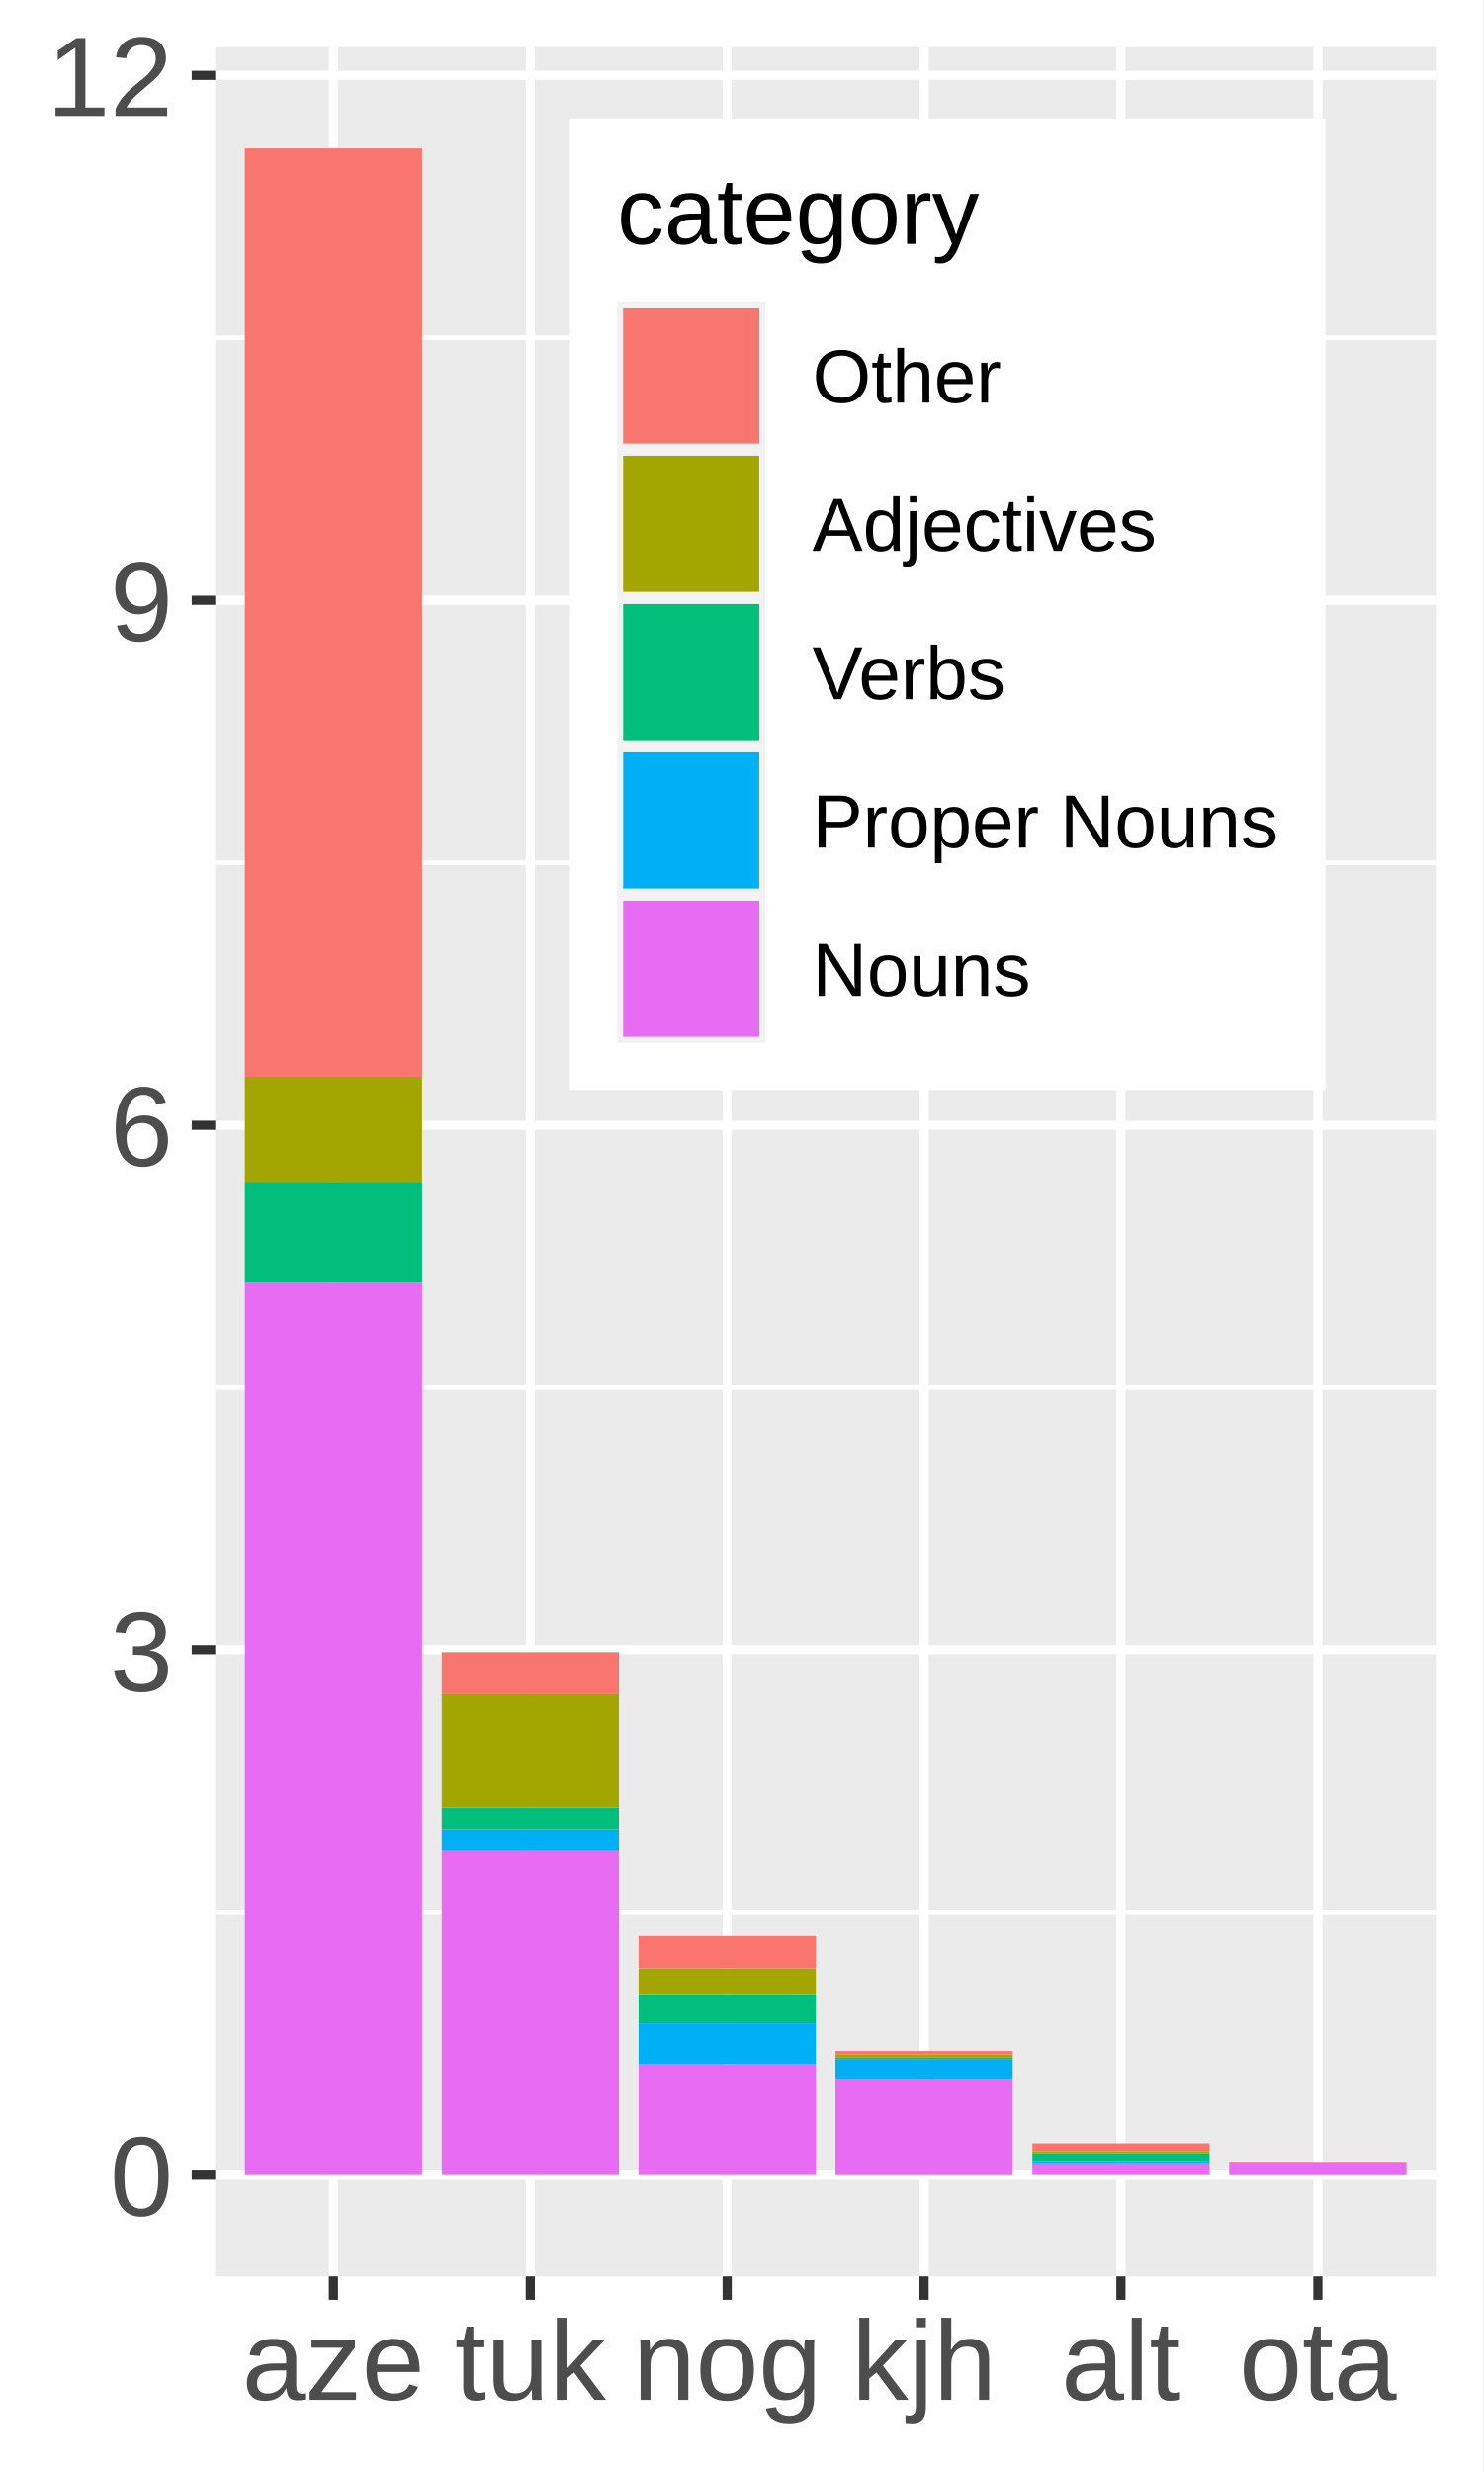
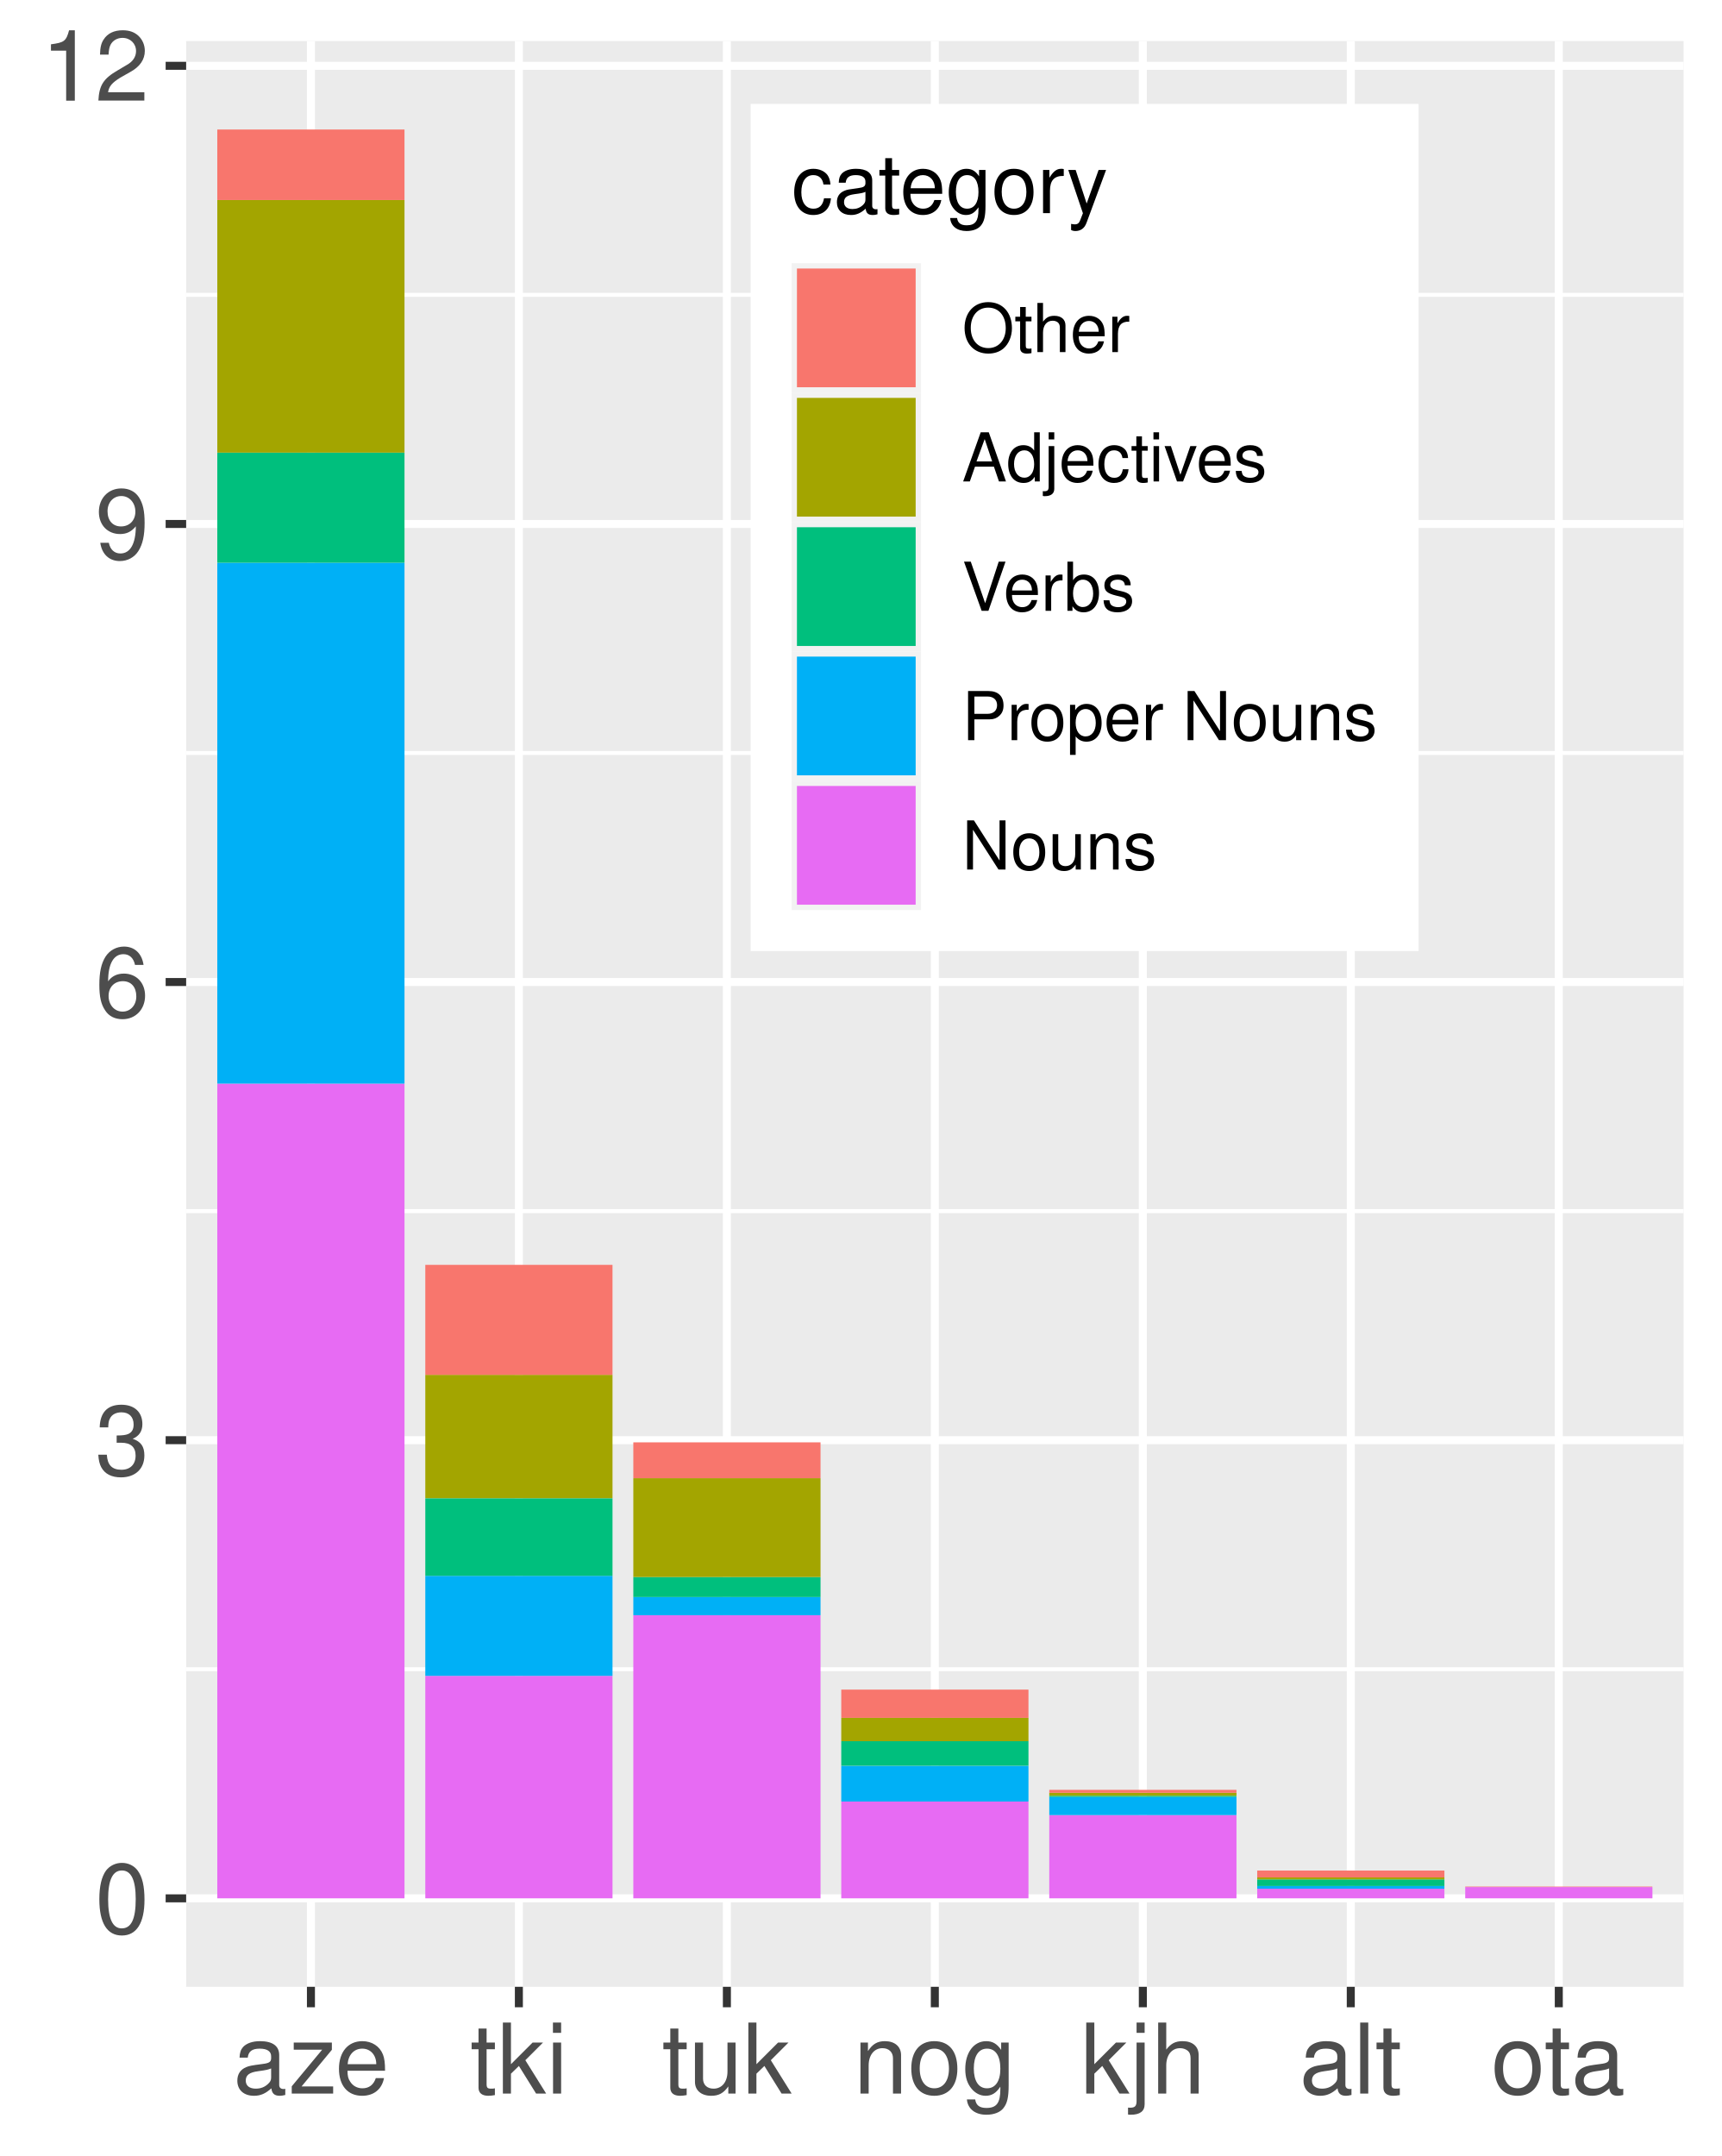
- <svg xmlns="http://www.w3.org/2000/svg" class="svglite" width="172.80pt" height="288.00pt" viewBox="0 0 172.80 288.00">
-   <defs>
-     <style type="text/css">
-     .svglite line, .svglite polyline, .svglite polygon, .svglite path, .svglite rect, .svglite circle {
-       fill: none;
-       stroke: #000000;
-       stroke-linecap: round;
-       stroke-linejoin: round;
-       stroke-miterlimit: 10.00;
-     }
-   </style>
-   </defs>
-   <rect width="100%" height="100%" style="stroke: none; fill: #FFFFFF;" />
-   <defs>
-     <clipPath id="cpMC4wMHwxNzIuODB8MC4wMHwyODguMDA=">
-       <rect x="0.00" y="0.00" width="172.80" height="288.00" />
+ <svg xmlns="http://www.w3.org/2000/svg" version="1.1" id="svg2" xml:space="preserve" width="306.667" height="384" viewBox="0 0 306.667 384">
+   <defs id="defs6">
+     <clipPath clipPathUnits="userSpaceOnUse" id="clipPath60">
+       <path d="M 24.87,22.6 H 224.92 V 282.52 H 24.87 Z" id="path58" />
    </clipPath>
  </defs>
-   <g clip-path="url(#cpMC4wMHwxNzIuODB8MC4wMHwyODguMDA=)">
-     <rect x="0.00" y="0.00" width="172.80" height="288.00" style="stroke-width: 1.07; stroke: #FFFFFF; fill: #FFFFFF;" />
-   </g>
-   <defs>
-     <clipPath id="cpMjUuMDh8MTY3LjMyfDUuNDh8MjY1LjIx">
-       <rect x="25.08" y="5.48" width="142.24" height="259.73" />
-     </clipPath>
-   </defs>
-   <g clip-path="url(#cpMjUuMDh8MTY3LjMyfDUuNDh8MjY1LjIx)">
-     <rect x="25.08" y="5.48" width="142.24" height="259.73" style="stroke-width: 1.07; stroke: none; fill: #EBEBEB;" />
-     <polyline points="25.08,222.83 167.32,222.83 " style="stroke-width: 0.53; stroke: #FFFFFF; stroke-linecap: butt;" />
-     <polyline points="25.08,161.67 167.32,161.67 " style="stroke-width: 0.53; stroke: #FFFFFF; stroke-linecap: butt;" />
-     <polyline points="25.08,100.52 167.32,100.52 " style="stroke-width: 0.53; stroke: #FFFFFF; stroke-linecap: butt;" />
-     <polyline points="25.08,39.36 167.32,39.36 " style="stroke-width: 0.53; stroke: #FFFFFF; stroke-linecap: butt;" />
-     <polyline points="25.08,253.41 167.32,253.41 " style="stroke-width: 1.07; stroke: #FFFFFF; stroke-linecap: butt;" />
-     <polyline points="25.08,192.25 167.32,192.25 " style="stroke-width: 1.07; stroke: #FFFFFF; stroke-linecap: butt;" />
-     <polyline points="25.08,131.10 167.32,131.10 " style="stroke-width: 1.07; stroke: #FFFFFF; stroke-linecap: butt;" />
-     <polyline points="25.08,69.94 167.32,69.94 " style="stroke-width: 1.07; stroke: #FFFFFF; stroke-linecap: butt;" />
-     <polyline points="25.08,8.78 167.32,8.78 " style="stroke-width: 1.07; stroke: #FFFFFF; stroke-linecap: butt;" />
-     <polyline points="38.85,265.21 38.85,5.48 " style="stroke-width: 1.07; stroke: #FFFFFF; stroke-linecap: butt;" />
-     <polyline points="61.79,265.21 61.79,5.48 " style="stroke-width: 1.07; stroke: #FFFFFF; stroke-linecap: butt;" />
-     <polyline points="84.73,265.21 84.73,5.48 " style="stroke-width: 1.07; stroke: #FFFFFF; stroke-linecap: butt;" />
-     <polyline points="107.67,265.21 107.67,5.48 " style="stroke-width: 1.07; stroke: #FFFFFF; stroke-linecap: butt;" />
-     <polyline points="130.61,265.21 130.61,5.48 " style="stroke-width: 1.07; stroke: #FFFFFF; stroke-linecap: butt;" />
-     <polyline points="153.56,265.21 153.56,5.48 " style="stroke-width: 1.07; stroke: #FFFFFF; stroke-linecap: butt;" />
-     <rect x="28.53" y="149.46" width="20.65" height="103.94" style="stroke-width: 1.07; stroke: none; stroke-linecap: square; stroke-linejoin: miter; fill: #E76BF3;" />
-     <rect x="28.53" y="149.46" width="20.65" height="0.00" style="stroke-width: 1.07; stroke: none; stroke-linecap: square; stroke-linejoin: miter; fill: #00B0F6;" />
-     <rect x="28.53" y="137.68" width="20.65" height="11.78" style="stroke-width: 1.07; stroke: none; stroke-linecap: square; stroke-linejoin: miter; fill: #00BF7D;" />
-     <rect x="28.53" y="125.45" width="20.65" height="12.23" style="stroke-width: 1.07; stroke: none; stroke-linecap: square; stroke-linejoin: miter; fill: #A3A500;" />
-     <rect x="28.53" y="17.29" width="20.65" height="108.16" style="stroke-width: 1.07; stroke: none; stroke-linecap: square; stroke-linejoin: miter; fill: #F8766D;" />
-     <rect x="51.47" y="215.61" width="20.65" height="37.79" style="stroke-width: 1.07; stroke: none; stroke-linecap: square; stroke-linejoin: miter; fill: #E76BF3;" />
-     <rect x="51.47" y="213.19" width="20.65" height="2.43" style="stroke-width: 1.07; stroke: none; stroke-linecap: square; stroke-linejoin: miter; fill: #00B0F6;" />
-     <rect x="51.47" y="210.52" width="20.65" height="2.67" style="stroke-width: 1.07; stroke: none; stroke-linecap: square; stroke-linejoin: miter; fill: #00BF7D;" />
-     <rect x="51.47" y="197.33" width="20.65" height="13.19" style="stroke-width: 1.07; stroke: none; stroke-linecap: square; stroke-linejoin: miter; fill: #A3A500;" />
-     <rect x="51.47" y="192.54" width="20.65" height="4.79" style="stroke-width: 1.07; stroke: none; stroke-linecap: square; stroke-linejoin: miter; fill: #F8766D;" />
-     <rect x="74.41" y="240.48" width="20.65" height="12.92" style="stroke-width: 1.07; stroke: none; stroke-linecap: square; stroke-linejoin: miter; fill: #E76BF3;" />
-     <rect x="74.41" y="235.71" width="20.65" height="4.77" style="stroke-width: 1.07; stroke: none; stroke-linecap: square; stroke-linejoin: miter; fill: #00B0F6;" />
-     <rect x="74.41" y="232.43" width="20.65" height="3.28" style="stroke-width: 1.07; stroke: none; stroke-linecap: square; stroke-linejoin: miter; fill: #00BF7D;" />
-     <rect x="74.41" y="229.31" width="20.65" height="3.12" style="stroke-width: 1.07; stroke: none; stroke-linecap: square; stroke-linejoin: miter; fill: #A3A500;" />
-     <rect x="74.41" y="225.54" width="20.65" height="3.77" style="stroke-width: 1.07; stroke: none; stroke-linecap: square; stroke-linejoin: miter; fill: #F8766D;" />
-     <rect x="97.35" y="242.30" width="20.65" height="11.11" style="stroke-width: 1.07; stroke: none; stroke-linecap: square; stroke-linejoin: miter; fill: #E76BF3;" />
-     <rect x="97.35" y="239.87" width="20.65" height="2.43" style="stroke-width: 1.07; stroke: none; stroke-linecap: square; stroke-linejoin: miter; fill: #00B0F6;" />
-     <rect x="97.35" y="239.71" width="20.65" height="0.16" style="stroke-width: 1.07; stroke: none; stroke-linecap: square; stroke-linejoin: miter; fill: #00BF7D;" />
-     <rect x="97.35" y="239.32" width="20.65" height="0.39" style="stroke-width: 1.07; stroke: none; stroke-linecap: square; stroke-linejoin: miter; fill: #A3A500;" />
-     <rect x="97.35" y="238.93" width="20.65" height="0.39" style="stroke-width: 1.07; stroke: none; stroke-linecap: square; stroke-linejoin: miter; fill: #F8766D;" />
-     <rect x="120.29" y="252.12" width="20.65" height="1.28" style="stroke-width: 1.07; stroke: none; stroke-linecap: square; stroke-linejoin: miter; fill: #E76BF3;" />
-     <rect x="120.29" y="251.76" width="20.65" height="0.37" style="stroke-width: 1.07; stroke: none; stroke-linecap: square; stroke-linejoin: miter; fill: #00B0F6;" />
-     <rect x="120.29" y="250.88" width="20.65" height="0.88" style="stroke-width: 1.07; stroke: none; stroke-linecap: square; stroke-linejoin: miter; fill: #00BF7D;" />
-     <rect x="120.29" y="250.61" width="20.65" height="0.27" style="stroke-width: 1.07; stroke: none; stroke-linecap: square; stroke-linejoin: miter; fill: #A3A500;" />
-     <rect x="120.29" y="249.70" width="20.65" height="0.92" style="stroke-width: 1.07; stroke: none; stroke-linecap: square; stroke-linejoin: miter; fill: #F8766D;" />
-     <rect x="143.23" y="251.90" width="20.65" height="1.51" style="stroke-width: 1.07; stroke: none; stroke-linecap: square; stroke-linejoin: miter; fill: #E76BF3;" />
-     <rect x="143.23" y="251.90" width="20.65" height="0.00" style="stroke-width: 1.07; stroke: none; stroke-linecap: square; stroke-linejoin: miter; fill: #00B0F6;" />
-     <rect x="143.23" y="251.90" width="20.65" height="0.00" style="stroke-width: 1.07; stroke: none; stroke-linecap: square; stroke-linejoin: miter; fill: #00BF7D;" />
-     <rect x="143.23" y="251.90" width="20.65" height="0.00" style="stroke-width: 1.07; stroke: none; stroke-linecap: square; stroke-linejoin: miter; fill: #A3A500;" />
-     <rect x="143.23" y="251.84" width="20.65" height="0.061" style="stroke-width: 1.07; stroke: none; stroke-linecap: square; stroke-linejoin: miter; fill: #F8766D;" />
-   </g>
-   <g clip-path="url(#cpMC4wMHwxNzIuODB8MC4wMHwyODguMDA=)">
-     <text x="20.15" y="258.14" text-anchor="end" style="font-size: 13.20px; fill: #4D4D4D; font-family: Arial;" textLength="7.34px" lengthAdjust="spacingAndGlyphs">0</text>
-     <text x="20.15" y="196.98" text-anchor="end" style="font-size: 13.20px; fill: #4D4D4D; font-family: Arial;" textLength="7.34px" lengthAdjust="spacingAndGlyphs">3</text>
-     <text x="20.15" y="135.83" text-anchor="end" style="font-size: 13.20px; fill: #4D4D4D; font-family: Arial;" textLength="7.34px" lengthAdjust="spacingAndGlyphs">6</text>
-     <text x="20.15" y="74.67" text-anchor="end" style="font-size: 13.20px; fill: #4D4D4D; font-family: Arial;" textLength="7.34px" lengthAdjust="spacingAndGlyphs">9</text>
-     <text x="20.15" y="13.52" text-anchor="end" style="font-size: 13.20px; fill: #4D4D4D; font-family: Arial;" textLength="14.67px" lengthAdjust="spacingAndGlyphs">12</text>
-     <polyline points="22.34,253.41 25.08,253.41 " style="stroke-width: 1.07; stroke: #333333; stroke-linecap: butt;" />
-     <polyline points="22.34,192.25 25.08,192.25 " style="stroke-width: 1.07; stroke: #333333; stroke-linecap: butt;" />
-     <polyline points="22.34,131.10 25.08,131.10 " style="stroke-width: 1.07; stroke: #333333; stroke-linecap: butt;" />
-     <polyline points="22.34,69.94 25.08,69.94 " style="stroke-width: 1.07; stroke: #333333; stroke-linecap: butt;" />
-     <polyline points="22.34,8.78 25.08,8.78 " style="stroke-width: 1.07; stroke: #333333; stroke-linecap: butt;" />
-     <polyline points="38.85,267.95 38.85,265.21 " style="stroke-width: 1.07; stroke: #333333; stroke-linecap: butt;" />
-     <polyline points="61.79,267.95 61.79,265.21 " style="stroke-width: 1.07; stroke: #333333; stroke-linecap: butt;" />
-     <polyline points="84.73,267.95 84.73,265.21 " style="stroke-width: 1.07; stroke: #333333; stroke-linecap: butt;" />
-     <polyline points="107.67,267.95 107.67,265.21 " style="stroke-width: 1.07; stroke: #333333; stroke-linecap: butt;" />
-     <polyline points="130.61,267.95 130.61,265.21 " style="stroke-width: 1.07; stroke: #333333; stroke-linecap: butt;" />
-     <polyline points="153.56,267.95 153.56,265.21 " style="stroke-width: 1.07; stroke: #333333; stroke-linecap: butt;" />
-     <text x="38.85" y="279.60" text-anchor="middle" style="font-size: 13.20px; fill: #4D4D4D; font-family: Arial;" textLength="21.27px" lengthAdjust="spacingAndGlyphs">aze</text>
-     <text x="61.79" y="279.60" text-anchor="middle" style="font-size: 13.20px; fill: #4D4D4D; font-family: Arial;" textLength="17.60px" lengthAdjust="spacingAndGlyphs">tuk</text>
-     <text x="84.73" y="279.60" text-anchor="middle" style="font-size: 13.20px; fill: #4D4D4D; font-family: Arial;" textLength="22.01px" lengthAdjust="spacingAndGlyphs">nog</text>
-     <text x="107.67" y="279.60" text-anchor="middle" style="font-size: 13.20px; fill: #4D4D4D; font-family: Arial;" textLength="16.86px" lengthAdjust="spacingAndGlyphs">kjh</text>
-     <text x="130.61" y="279.60" text-anchor="middle" style="font-size: 13.20px; fill: #4D4D4D; font-family: Arial;" textLength="13.93px" lengthAdjust="spacingAndGlyphs">alt</text>
-     <text x="153.56" y="279.60" text-anchor="middle" style="font-size: 13.20px; fill: #4D4D4D; font-family: Arial;" textLength="18.34px" lengthAdjust="spacingAndGlyphs">ota</text>
-     <rect x="66.42" y="13.83" width="88.01" height="113.16" style="stroke-width: 1.07; stroke: none; fill: #FFFFFF;" />
-     <text x="71.90" y="28.42" style="font-size: 11.00px; font-family: Arial;" textLength="42.20px" lengthAdjust="spacingAndGlyphs">category</text>
-     <rect x="71.90" y="35.11" width="17.28" height="17.28" style="stroke-width: 1.07; stroke: none; fill: #F2F2F2;" />
-     <rect x="72.61" y="35.82" width="15.86" height="15.86" style="stroke-width: 1.07; stroke: none; stroke-linecap: square; stroke-linejoin: miter; fill: #F8766D;" />
-     <rect x="71.90" y="52.39" width="17.28" height="17.28" style="stroke-width: 1.07; stroke: none; fill: #F2F2F2;" />
-     <rect x="72.61" y="53.10" width="15.86" height="15.86" style="stroke-width: 1.07; stroke: none; stroke-linecap: square; stroke-linejoin: miter; fill: #A3A500;" />
-     <rect x="71.90" y="69.67" width="17.28" height="17.28" style="stroke-width: 1.07; stroke: none; fill: #F2F2F2;" />
-     <rect x="72.61" y="70.38" width="15.86" height="15.86" style="stroke-width: 1.07; stroke: none; stroke-linecap: square; stroke-linejoin: miter; fill: #00BF7D;" />
-     <rect x="71.90" y="86.95" width="17.28" height="17.28" style="stroke-width: 1.07; stroke: none; fill: #F2F2F2;" />
-     <rect x="72.61" y="87.66" width="15.86" height="15.86" style="stroke-width: 1.07; stroke: none; stroke-linecap: square; stroke-linejoin: miter; fill: #00B0F6;" />
-     <rect x="71.90" y="104.23" width="17.28" height="17.28" style="stroke-width: 1.07; stroke: none; fill: #F2F2F2;" />
-     <rect x="72.61" y="104.94" width="15.86" height="15.86" style="stroke-width: 1.07; stroke: none; stroke-linecap: square; stroke-linejoin: miter; fill: #E76BF3;" />
-     <text x="94.66" y="46.91" style="font-size: 8.80px; font-family: Arial;" textLength="22.00px" lengthAdjust="spacingAndGlyphs">Other</text>
-     <text x="94.66" y="64.19" style="font-size: 8.80px; font-family: Arial;" textLength="40.10px" lengthAdjust="spacingAndGlyphs">Adjectives</text>
-     <text x="94.66" y="81.47" style="font-size: 8.80px; font-family: Arial;" textLength="22.99px" lengthAdjust="spacingAndGlyphs">Verbs</text>
-     <text x="94.66" y="98.75" style="font-size: 8.80px; font-family: Arial;" textLength="54.30px" lengthAdjust="spacingAndGlyphs">Proper Nouns</text>
-     <text x="94.66" y="116.03" style="font-size: 8.80px; font-family: Arial;" textLength="25.44px" lengthAdjust="spacingAndGlyphs">Nouns</text>
+   <g id="g10" transform="matrix(1.333333,0,0,-1.333333,0,384)">
+     <g id="g12" />
+     <g id="g14" />
+     <g id="g16" />
+     <g id="g18" />
+     <g id="g20" />
+     <g id="g22" />
+     <g id="g24" />
+     <g id="g26" />
+     <g id="g28" />
+     <g id="g30" />
+     <g id="g32" />
+     <g id="g34" />
+     <g id="g36" />
+     <g id="g38" />
+     <g id="g40" />
+     <g id="g42" />
+     <g id="g44" />
+     <g id="g46" />
+     <g id="g48">
+       <path d="M 0,0 H 230.4 V 288 H 0 Z" style="fill:#ffffff;fill-opacity:1;fill-rule:nonzero;stroke:#ffffff;stroke-width:1.07;stroke-linecap:round;stroke-linejoin:round;stroke-miterlimit:10;stroke-dasharray:none;stroke-opacity:1" id="path50" />
+     </g>
+     <g id="g52" />
+     <g id="g54">
+       <g id="g56" clip-path="url(#clipPath60)">
+         <path d="M 24.87,22.6 H 224.92 V 282.52 H 24.87 Z" style="fill:#ebebeb;fill-opacity:1;fill-rule:nonzero;stroke:none" id="path62" />
+         <path d="M 24.87,65.02 H 224.92" style="fill:none;stroke:#ffffff;stroke-width:0.53;stroke-linecap:butt;stroke-linejoin:round;stroke-miterlimit:10;stroke-dasharray:none;stroke-opacity:1" id="path64" />
+         <path d="M 24.87,126.22 H 224.92" style="fill:none;stroke:#ffffff;stroke-width:0.53;stroke-linecap:butt;stroke-linejoin:round;stroke-miterlimit:10;stroke-dasharray:none;stroke-opacity:1" id="path66" />
+         <path d="M 24.87,187.42 H 224.92" style="fill:none;stroke:#ffffff;stroke-width:0.53;stroke-linecap:butt;stroke-linejoin:round;stroke-miterlimit:10;stroke-dasharray:none;stroke-opacity:1" id="path68" />
+         <path d="M 24.87,248.61 H 224.92" style="fill:none;stroke:#ffffff;stroke-width:0.53;stroke-linecap:butt;stroke-linejoin:round;stroke-miterlimit:10;stroke-dasharray:none;stroke-opacity:1" id="path70" />
+         <path d="M 24.87,34.42 H 224.92" style="fill:none;stroke:#ffffff;stroke-width:1.07;stroke-linecap:butt;stroke-linejoin:round;stroke-miterlimit:10;stroke-dasharray:none;stroke-opacity:1" id="path72" />
+         <path d="M 24.87,95.62 H 224.92" style="fill:none;stroke:#ffffff;stroke-width:1.07;stroke-linecap:butt;stroke-linejoin:round;stroke-miterlimit:10;stroke-dasharray:none;stroke-opacity:1" id="path74" />
+         <path d="M 24.87,156.82 H 224.92" style="fill:none;stroke:#ffffff;stroke-width:1.07;stroke-linecap:butt;stroke-linejoin:round;stroke-miterlimit:10;stroke-dasharray:none;stroke-opacity:1" id="path76" />
+         <path d="M 24.87,218.01 H 224.92" style="fill:none;stroke:#ffffff;stroke-width:1.07;stroke-linecap:butt;stroke-linejoin:round;stroke-miterlimit:10;stroke-dasharray:none;stroke-opacity:1" id="path78" />
+         <path d="M 24.87,279.21 H 224.92" style="fill:none;stroke:#ffffff;stroke-width:1.07;stroke-linecap:butt;stroke-linejoin:round;stroke-miterlimit:10;stroke-dasharray:none;stroke-opacity:1" id="path80" />
+         <path d="M 41.54,22.6 V 282.52" style="fill:none;stroke:#ffffff;stroke-width:1.07;stroke-linecap:butt;stroke-linejoin:round;stroke-miterlimit:10;stroke-dasharray:none;stroke-opacity:1" id="path82" />
+         <path d="M 69.32,22.6 V 282.52" style="fill:none;stroke:#ffffff;stroke-width:1.07;stroke-linecap:butt;stroke-linejoin:round;stroke-miterlimit:10;stroke-dasharray:none;stroke-opacity:1" id="path84" />
+         <path d="M 97.11,22.6 V 282.52" style="fill:none;stroke:#ffffff;stroke-width:1.07;stroke-linecap:butt;stroke-linejoin:round;stroke-miterlimit:10;stroke-dasharray:none;stroke-opacity:1" id="path86" />
+         <path d="M 124.89,22.6 V 282.52" style="fill:none;stroke:#ffffff;stroke-width:1.07;stroke-linecap:butt;stroke-linejoin:round;stroke-miterlimit:10;stroke-dasharray:none;stroke-opacity:1" id="path88" />
+         <path d="M 152.68,22.6 V 282.52" style="fill:none;stroke:#ffffff;stroke-width:1.07;stroke-linecap:butt;stroke-linejoin:round;stroke-miterlimit:10;stroke-dasharray:none;stroke-opacity:1" id="path90" />
+         <path d="M 180.46,22.6 V 282.52" style="fill:none;stroke:#ffffff;stroke-width:1.07;stroke-linecap:butt;stroke-linejoin:round;stroke-miterlimit:10;stroke-dasharray:none;stroke-opacity:1" id="path92" />
+         <path d="M 208.25,22.6 V 282.52" style="fill:none;stroke:#ffffff;stroke-width:1.07;stroke-linecap:butt;stroke-linejoin:round;stroke-miterlimit:10;stroke-dasharray:none;stroke-opacity:1" id="path94" />
+         <path d="M 29.03,34.42 H 54.04 V 143.25 H 29.03 Z" style="fill:#e76bf3;fill-opacity:1;fill-rule:nonzero;stroke:none" id="path96" />
+         <path d="m 29.03,143.25 h 25.01 v 69.58 H 29.03 Z" style="fill:#00b0f6;fill-opacity:1;fill-rule:nonzero;stroke:none" id="path98" />
+         <path d="m 29.03,212.83 h 25.01 v 14.71 H 29.03 Z" style="fill:#00bf7d;fill-opacity:1;fill-rule:nonzero;stroke:none" id="path100" />
+         <path d="m 29.03,227.54 h 25.01 v 33.74 H 29.03 Z" style="fill:#a3a500;fill-opacity:1;fill-rule:nonzero;stroke:none" id="path102" />
+         <path d="m 29.03,261.28 h 25.01 v 9.42 H 29.03 Z" style="fill:#f8766d;fill-opacity:1;fill-rule:nonzero;stroke:none" id="path104" />
+         <path d="M 56.82,34.42 H 81.83 V 64.14 H 56.82 Z" style="fill:#e76bf3;fill-opacity:1;fill-rule:nonzero;stroke:none" id="path106" />
+         <path d="M 56.82,64.14 H 81.83 V 77.5 H 56.82 Z" style="fill:#00b0f6;fill-opacity:1;fill-rule:nonzero;stroke:none" id="path108" />
+         <path d="M 56.82,77.5 H 81.83 V 87.86 H 56.82 Z" style="fill:#00bf7d;fill-opacity:1;fill-rule:nonzero;stroke:none" id="path110" />
+         <path d="m 56.82,87.87 h 25.01 v 16.48 H 56.82 Z" style="fill:#a3a500;fill-opacity:1;fill-rule:nonzero;stroke:none" id="path112" />
+         <path d="m 56.82,104.35 h 25.01 v 14.69 H 56.82 Z" style="fill:#f8766d;fill-opacity:1;fill-rule:nonzero;stroke:none" id="path114" />
+         <path d="m 84.61,34.42 h 25.01 V 72.24 H 84.61 Z" style="fill:#e76bf3;fill-opacity:1;fill-rule:nonzero;stroke:none" id="path116" />
+         <path d="m 84.61,72.24 h 25.01 v 2.43 H 84.61 Z" style="fill:#00b0f6;fill-opacity:1;fill-rule:nonzero;stroke:none" id="path118" />
+         <path d="m 84.61,74.67 h 25.01 v 2.67 H 84.61 Z" style="fill:#00bf7d;fill-opacity:1;fill-rule:nonzero;stroke:none" id="path120" />
+         <path d="m 84.61,77.34 h 25.01 v 13.2 H 84.61 Z" style="fill:#a3a500;fill-opacity:1;fill-rule:nonzero;stroke:none" id="path122" />
+         <path d="m 84.61,90.54 h 25.01 v 4.79 H 84.61 Z" style="fill:#f8766d;fill-opacity:1;fill-rule:nonzero;stroke:none" id="path124" />
+         <path d="M 112.39,34.42 H 137.4 V 47.35 H 112.39 Z" style="fill:#e76bf3;fill-opacity:1;fill-rule:nonzero;stroke:none" id="path126" />
+         <path d="m 112.39,47.35 h 25.01 v 4.77 h -25.01 z" style="fill:#00b0f6;fill-opacity:1;fill-rule:nonzero;stroke:none" id="path128" />
+         <path d="m 112.39,52.13 h 25.01 v 3.28 h -25.01 z" style="fill:#00bf7d;fill-opacity:1;fill-rule:nonzero;stroke:none" id="path130" />
+         <path d="m 112.39,55.41 h 25.01 v 3.12 h -25.01 z" style="fill:#a3a500;fill-opacity:1;fill-rule:nonzero;stroke:none" id="path132" />
+         <path d="M 112.39,58.53 H 137.4 V 62.3 H 112.39 Z" style="fill:#f8766d;fill-opacity:1;fill-rule:nonzero;stroke:none" id="path134" />
+         <path d="m 140.18,34.42 h 25.01 v 11.12 h -25.01 z" style="fill:#e76bf3;fill-opacity:1;fill-rule:nonzero;stroke:none" id="path136" />
+         <path d="m 140.18,45.54 h 25.01 v 2.43 h -25.01 z" style="fill:#00b0f6;fill-opacity:1;fill-rule:nonzero;stroke:none" id="path138" />
+         <path d="m 140.18,47.96 h 25.01 v 0.16 h -25.01 z" style="fill:#00bf7d;fill-opacity:1;fill-rule:nonzero;stroke:none" id="path140" />
+         <path d="m 140.18,48.13 h 25.01 v 0.39 h -25.01 z" style="fill:#a3a500;fill-opacity:1;fill-rule:nonzero;stroke:none" id="path142" />
+         <path d="m 140.18,48.52 h 25.01 v 0.39 h -25.01 z" style="fill:#f8766d;fill-opacity:1;fill-rule:nonzero;stroke:none" id="path144" />
+         <path d="m 167.96,34.42 h 25.01 v 1.29 h -25.01 z" style="fill:#e76bf3;fill-opacity:1;fill-rule:nonzero;stroke:none" id="path146" />
+         <path d="m 167.96,35.7 h 25.01 v 0.37 h -25.01 z" style="fill:#00b0f6;fill-opacity:1;fill-rule:nonzero;stroke:none" id="path148" />
+         <path d="m 167.96,36.07 h 25.01 v 0.88 h -25.01 z" style="fill:#00bf7d;fill-opacity:1;fill-rule:nonzero;stroke:none" id="path150" />
+         <path d="m 167.96,36.95 h 25.01 v 0.27 h -25.01 z" style="fill:#a3a500;fill-opacity:1;fill-rule:nonzero;stroke:none" id="path152" />
+         <path d="m 167.96,37.21 h 25.01 v 0.92 h -25.01 z" style="fill:#f8766d;fill-opacity:1;fill-rule:nonzero;stroke:none" id="path154" />
+         <path d="m 195.75,34.42 h 25.01 v 1.51 h -25.01 z" style="fill:#e76bf3;fill-opacity:1;fill-rule:nonzero;stroke:none" id="path156" />
+         <path d="m 195.75,35.93 h 25.01 v 0 z" style="fill:#00b0f6;fill-opacity:1;fill-rule:nonzero;stroke:none" id="path158" />
+         <path d="m 195.75,35.93 h 25.01 v 0 z" style="fill:#00bf7d;fill-opacity:1;fill-rule:nonzero;stroke:none" id="path160" />
+         <path d="m 195.75,35.93 h 25.01 v 0 z" style="fill:#a3a500;fill-opacity:1;fill-rule:nonzero;stroke:none" id="path162" />
+         <path d="m 195.75,35.93 h 25.01 v 0.06 h -25.01 z" style="fill:#f8766d;fill-opacity:1;fill-rule:nonzero;stroke:none" id="path164" />
+       </g>
+     </g>
+     <g id="g166" />
+     <g id="g168" />
+     <g id="g170" />
+     <g id="g172" />
+     <g id="g174" />
+     <g id="g176" />
+     <g id="g178" />
+     <g id="g180" />
+     <g id="g182" />
+     <g id="g184" />
+     <g id="g186" />
+     <g id="g188" />
+     <g id="g190" />
+     <g id="g192" />
+     <g id="g194" />
+     <g id="g196">
+       <text transform="matrix(1,0,0,-1,12.71,29.75)" style="font-variant:normal;font-weight:normal;font-size:13px;font-family:Helvetica;-inkscape-font-specification:Helvetica;writing-mode:lr-tb;fill:#4d4d4d;fill-opacity:1;fill-rule:nonzero;stroke:none" id="text200">
+         <tspan x="0" y="0" id="tspan198">0</tspan>
+       </text>
+       <text transform="matrix(1,0,0,-1,12.71,90.95)" style="font-variant:normal;font-weight:normal;font-size:13px;font-family:Helvetica;-inkscape-font-specification:Helvetica;writing-mode:lr-tb;fill:#4d4d4d;fill-opacity:1;fill-rule:nonzero;stroke:none" id="text204">
+         <tspan x="0" y="0" id="tspan202">3</tspan>
+       </text>
+       <text transform="matrix(1,0,0,-1,12.71,152.15)" style="font-variant:normal;font-weight:normal;font-size:13px;font-family:Helvetica;-inkscape-font-specification:Helvetica;writing-mode:lr-tb;fill:#4d4d4d;fill-opacity:1;fill-rule:nonzero;stroke:none" id="text208">
+         <tspan x="0" y="0" id="tspan206">6</tspan>
+       </text>
+       <text transform="matrix(1,0,0,-1,12.71,213.35)" style="font-variant:normal;font-weight:normal;font-size:13px;font-family:Helvetica;-inkscape-font-specification:Helvetica;writing-mode:lr-tb;fill:#4d4d4d;fill-opacity:1;fill-rule:nonzero;stroke:none" id="text212">
+         <tspan x="0" y="0" id="tspan210">9</tspan>
+       </text>
+       <text transform="matrix(1,0,0,-1,5.48,274.55)" style="font-variant:normal;font-weight:normal;font-size:13px;font-family:Helvetica;-inkscape-font-specification:Helvetica;writing-mode:lr-tb;fill:#4d4d4d;fill-opacity:1;fill-rule:nonzero;stroke:none" id="text216">
+         <tspan x="0 7.228" y="0" id="tspan214">12</tspan>
+       </text>
+     </g>
+     <g id="g218" />
+     <g id="g220">
+       <path d="m 22.13,34.42 h 2.74" style="fill:none;stroke:#333333;stroke-width:1.07;stroke-linecap:butt;stroke-linejoin:round;stroke-miterlimit:10;stroke-dasharray:none;stroke-opacity:1" id="path222" />
+       <path d="m 22.13,95.62 h 2.74" style="fill:none;stroke:#333333;stroke-width:1.07;stroke-linecap:butt;stroke-linejoin:round;stroke-miterlimit:10;stroke-dasharray:none;stroke-opacity:1" id="path224" />
+       <path d="m 22.13,156.82 h 2.74" style="fill:none;stroke:#333333;stroke-width:1.07;stroke-linecap:butt;stroke-linejoin:round;stroke-miterlimit:10;stroke-dasharray:none;stroke-opacity:1" id="path226" />
+       <path d="m 22.13,218.01 h 2.74" style="fill:none;stroke:#333333;stroke-width:1.07;stroke-linecap:butt;stroke-linejoin:round;stroke-miterlimit:10;stroke-dasharray:none;stroke-opacity:1" id="path228" />
+       <path d="m 22.13,279.21 h 2.74" style="fill:none;stroke:#333333;stroke-width:1.07;stroke-linecap:butt;stroke-linejoin:round;stroke-miterlimit:10;stroke-dasharray:none;stroke-opacity:1" id="path230" />
+     </g>
+     <g id="g232" />
+     <g id="g234" />
+     <g id="g236" />
+     <g id="g238" />
+     <g id="g240" />
+     <g id="g242" />
+     <g id="g244" />
+     <g id="g246" />
+     <g id="g248" />
+     <g id="g250">
+       <path d="M 41.54,19.87 V 22.6" style="fill:none;stroke:#333333;stroke-width:1.07;stroke-linecap:butt;stroke-linejoin:round;stroke-miterlimit:10;stroke-dasharray:none;stroke-opacity:1" id="path252" />
+       <path d="M 69.32,19.87 V 22.6" style="fill:none;stroke:#333333;stroke-width:1.07;stroke-linecap:butt;stroke-linejoin:round;stroke-miterlimit:10;stroke-dasharray:none;stroke-opacity:1" id="path254" />
+       <path d="M 97.11,19.87 V 22.6" style="fill:none;stroke:#333333;stroke-width:1.07;stroke-linecap:butt;stroke-linejoin:round;stroke-miterlimit:10;stroke-dasharray:none;stroke-opacity:1" id="path256" />
+       <path d="M 124.89,19.87 V 22.6" style="fill:none;stroke:#333333;stroke-width:1.07;stroke-linecap:butt;stroke-linejoin:round;stroke-miterlimit:10;stroke-dasharray:none;stroke-opacity:1" id="path258" />
+       <path d="M 152.68,19.87 V 22.6" style="fill:none;stroke:#333333;stroke-width:1.07;stroke-linecap:butt;stroke-linejoin:round;stroke-miterlimit:10;stroke-dasharray:none;stroke-opacity:1" id="path260" />
+       <path d="M 180.46,19.87 V 22.6" style="fill:none;stroke:#333333;stroke-width:1.07;stroke-linecap:butt;stroke-linejoin:round;stroke-miterlimit:10;stroke-dasharray:none;stroke-opacity:1" id="path262" />
+       <path d="M 208.25,19.87 V 22.6" style="fill:none;stroke:#333333;stroke-width:1.07;stroke-linecap:butt;stroke-linejoin:round;stroke-miterlimit:10;stroke-dasharray:none;stroke-opacity:1" id="path264" />
+     </g>
+     <g id="g266" />
+     <g id="g268">
+       <text transform="matrix(1,0,0,-1,31.16,8.34)" style="font-variant:normal;font-weight:normal;font-size:13px;font-family:Helvetica;-inkscape-font-specification:Helvetica;writing-mode:lr-tb;fill:#4d4d4d;fill-opacity:1;fill-rule:nonzero;stroke:none" id="text272">
+         <tspan x="0 7.228 13.533" y="0" id="tspan270">aze</tspan>
+       </text>
+       <text transform="matrix(1,0,0,-1,62.82,8.34)" style="font-variant:normal;font-weight:normal;font-size:13px;font-family:Helvetica;-inkscape-font-specification:Helvetica;writing-mode:lr-tb;fill:#4d4d4d;fill-opacity:1;fill-rule:nonzero;stroke:none" id="text276">
+         <tspan x="0 3.614 10.114" y="0" id="tspan274">tki</tspan>
+       </text>
+       <text transform="matrix(1,0,0,-1,88.44,8.34)" style="font-variant:normal;font-weight:normal;font-size:13px;font-family:Helvetica;-inkscape-font-specification:Helvetica;writing-mode:lr-tb;fill:#4d4d4d;fill-opacity:1;fill-rule:nonzero;stroke:none" id="text280">
+         <tspan x="0 3.614 10.842" y="0" id="tspan278">tuk</tspan>
+       </text>
+       <text transform="matrix(1,0,0,-1,114.05,8.34)" style="font-variant:normal;font-weight:normal;font-size:13px;font-family:Helvetica;-inkscape-font-specification:Helvetica;writing-mode:lr-tb;fill:#4d4d4d;fill-opacity:1;fill-rule:nonzero;stroke:none" id="text284">
+         <tspan x="0 7.228 14.456" y="0" id="tspan282">nog</tspan>
+       </text>
+       <text transform="matrix(1,0,0,-1,144.37,8.34)" style="font-variant:normal;font-weight:normal;font-size:13px;font-family:Helvetica;-inkscape-font-specification:Helvetica;writing-mode:lr-tb;fill:#4d4d4d;fill-opacity:1;fill-rule:nonzero;stroke:none" id="text288">
+         <tspan x="0 6.5 9.386" y="0" id="tspan286">kjh</tspan>
+       </text>
+       <text transform="matrix(1,0,0,-1,173.6,8.34)" style="font-variant:normal;font-weight:normal;font-size:13px;font-family:Helvetica;-inkscape-font-specification:Helvetica;writing-mode:lr-tb;fill:#4d4d4d;fill-opacity:1;fill-rule:nonzero;stroke:none" id="text292">
+         <tspan x="0 7.228 10.114" y="0" id="tspan290">alt</tspan>
+       </text>
+       <text transform="matrix(1,0,0,-1,199.21,8.34)" style="font-variant:normal;font-weight:normal;font-size:13px;font-family:Helvetica;-inkscape-font-specification:Helvetica;writing-mode:lr-tb;fill:#4d4d4d;fill-opacity:1;fill-rule:nonzero;stroke:none" id="text296">
+         <tspan x="0 7.228 10.842" y="0" id="tspan294">ota</tspan>
+       </text>
+     </g>
+     <g id="g298" />
+     <g id="g300" />
+     <g id="g302" />
+     <g id="g304" />
+     <g id="g306" />
+     <g id="g308" />
+     <g id="g310" />
+     <g id="g312" />
+     <g id="g314" />
+     <g id="g316" />
+     <g id="g318" />
+     <g id="g320" />
+     <g id="g322" />
+     <g id="g324" />
+     <g id="g326" />
+     <g id="g328">
+       <path d="m 100.28,160.96 h 89.24 v 113.16 h -89.24 z" style="fill:#ffffff;fill-opacity:1;fill-rule:nonzero;stroke:none" id="path330" />
+     </g>
+     <g id="g332" />
+     <g id="g334" />
+     <g id="g336" />
+     <g id="g338">
+       <text transform="matrix(1,0,0,-1,105.76,259.53)" style="font-variant:normal;font-weight:normal;font-size:11px;font-family:Helvetica;-inkscape-font-specification:Helvetica;writing-mode:lr-tb;fill:#000000;fill-opacity:1;fill-rule:nonzero;stroke:none" id="text342">
+         <tspan x="0 5.5 11.616 14.674 20.79 26.906 33.022 37.015" y="0" id="tspan340">category</tspan>
+       </text>
+     </g>
+     <g id="g344" />
+     <g id="g346" />
+     <g id="g348">
+       <path d="m 105.76,235.56 h 17.28 v 17.28 h -17.28 z" style="fill:#f2f2f2;fill-opacity:1;fill-rule:nonzero;stroke:none" id="path350" />
+     </g>
+     <g id="g352" />
+     <g id="g354">
+       <path d="m 106.47,236.27 h 15.86 v 15.86 h -15.86 z" style="fill:#f8766d;fill-opacity:1;fill-rule:nonzero;stroke:none" id="path356" />
+     </g>
+     <g id="g358" />
+     <g id="g360">
+       <path d="m 105.76,218.28 h 17.28 v 17.28 h -17.28 z" style="fill:#f2f2f2;fill-opacity:1;fill-rule:nonzero;stroke:none" id="path362" />
+     </g>
+     <g id="g364" />
+     <g id="g366">
+       <path d="m 106.47,218.99 h 15.86 v 15.86 h -15.86 z" style="fill:#a3a500;fill-opacity:1;fill-rule:nonzero;stroke:none" id="path368" />
+     </g>
+     <g id="g370" />
+     <g id="g372">
+       <path d="m 105.76,201 h 17.28 v 17.28 h -17.28 z" style="fill:#f2f2f2;fill-opacity:1;fill-rule:nonzero;stroke:none" id="path374" />
+     </g>
+     <g id="g376" />
+     <g id="g378">
+       <path d="m 106.47,201.71 h 15.86 v 15.86 h -15.86 z" style="fill:#00bf7d;fill-opacity:1;fill-rule:nonzero;stroke:none" id="path380" />
+     </g>
+     <g id="g382" />
+     <g id="g384">
+       <path d="m 105.76,183.72 h 17.28 V 201 h -17.28 z" style="fill:#f2f2f2;fill-opacity:1;fill-rule:nonzero;stroke:none" id="path386" />
+     </g>
+     <g id="g388" />
+     <g id="g390">
+       <path d="m 106.47,184.43 h 15.86 v 15.86 h -15.86 z" style="fill:#00b0f6;fill-opacity:1;fill-rule:nonzero;stroke:none" id="path392" />
+     </g>
+     <g id="g394" />
+     <g id="g396">
+       <path d="m 105.76,166.44 h 17.28 v 17.28 h -17.28 z" style="fill:#f2f2f2;fill-opacity:1;fill-rule:nonzero;stroke:none" id="path398" />
+     </g>
+     <g id="g400" />
+     <g id="g402">
+       <path d="m 106.47,167.15 h 15.86 v 15.86 h -15.86 z" style="fill:#e76bf3;fill-opacity:1;fill-rule:nonzero;stroke:none" id="path404" />
+     </g>
+     <g id="g406" />
+     <g id="g408" />
+     <g id="g410" />
+     <g id="g412">
+       <text transform="matrix(1,0,0,-1,128.52,240.97)" style="font-variant:normal;font-weight:normal;font-size:9px;font-family:Helvetica;-inkscape-font-specification:Helvetica;writing-mode:lr-tb;fill:#000000;fill-opacity:1;fill-rule:nonzero;stroke:none" id="text416">
+         <tspan x="0 7.002 9.504 14.508 19.512" y="0" id="tspan414">Other</tspan>
+       </text>
+     </g>
+     <g id="g418" />
+     <g id="g420" />
+     <g id="g422" />
+     <g id="g424" />
+     <g id="g426">
+       <text transform="matrix(1,0,0,-1,128.52,223.69)" style="font-variant:normal;font-weight:normal;font-size:9px;font-family:Helvetica;-inkscape-font-specification:Helvetica;writing-mode:lr-tb;fill:#000000;fill-opacity:1;fill-rule:nonzero;stroke:none" id="text430">
+         <tspan x="0 6.003 11.007 13.005 18.009 22.509 25.011 27.009 31.284 36.288" y="0" id="tspan428">Adjectives</tspan>
+       </text>
+     </g>
+     <g id="g432" />
+     <g id="g434" />
+     <g id="g436" />
+     <g id="g438" />
+     <g id="g440">
+       <text transform="matrix(1,0,0,-1,128.52,206.41)" style="font-variant:normal;font-weight:normal;font-size:9px;font-family:Helvetica;-inkscape-font-specification:Helvetica;writing-mode:lr-tb;fill:#000000;fill-opacity:1;fill-rule:nonzero;stroke:none" id="text444">
+         <tspan x="0 5.283 10.287 13.284 18.288" y="0" id="tspan442">Verbs</tspan>
+       </text>
+     </g>
+     <g id="g446" />
+     <g id="g448" />
+     <g id="g450" />
+     <g id="g452" />
+     <g id="g454">
+       <text transform="matrix(1,0,0,-1,128.52,189.13)" style="font-variant:normal;font-weight:normal;font-size:9px;font-family:Helvetica;-inkscape-font-specification:Helvetica;writing-mode:lr-tb;fill:#000000;fill-opacity:1;fill-rule:nonzero;stroke:none" id="text458">
+         <tspan x="0 6.003 9 14.004 19.008 24.012 27.009 29.511 36.009 41.013 46.017 51.021" y="0" id="tspan456">Proper Nouns</tspan>
+       </text>
+     </g>
+     <g id="g460" />
+     <g id="g462" />
+     <g id="g464" />
+     <g id="g466" />
+     <g id="g468">
+       <text transform="matrix(1,0,0,-1,128.52,171.85)" style="font-variant:normal;font-weight:normal;font-size:9px;font-family:Helvetica;-inkscape-font-specification:Helvetica;writing-mode:lr-tb;fill:#000000;fill-opacity:1;fill-rule:nonzero;stroke:none" id="text472">
+         <tspan x="0 6.498 11.502 16.506 21.51" y="0" id="tspan470">Nouns</tspan>
+       </text>
+     </g>
+     <g id="g474" />
+     <g id="g476" />
+     <g id="g478" />
+     <g id="g480" />
+     <g id="g482" />
+     <g id="g484" />
+     <g id="g486" />
+     <g id="g488" />
+     <g id="g490" />
+     <g id="g492" />
+     <g id="g494" />
+     <g id="g496" />
+     <g id="g498" />
  </g>
</svg>
